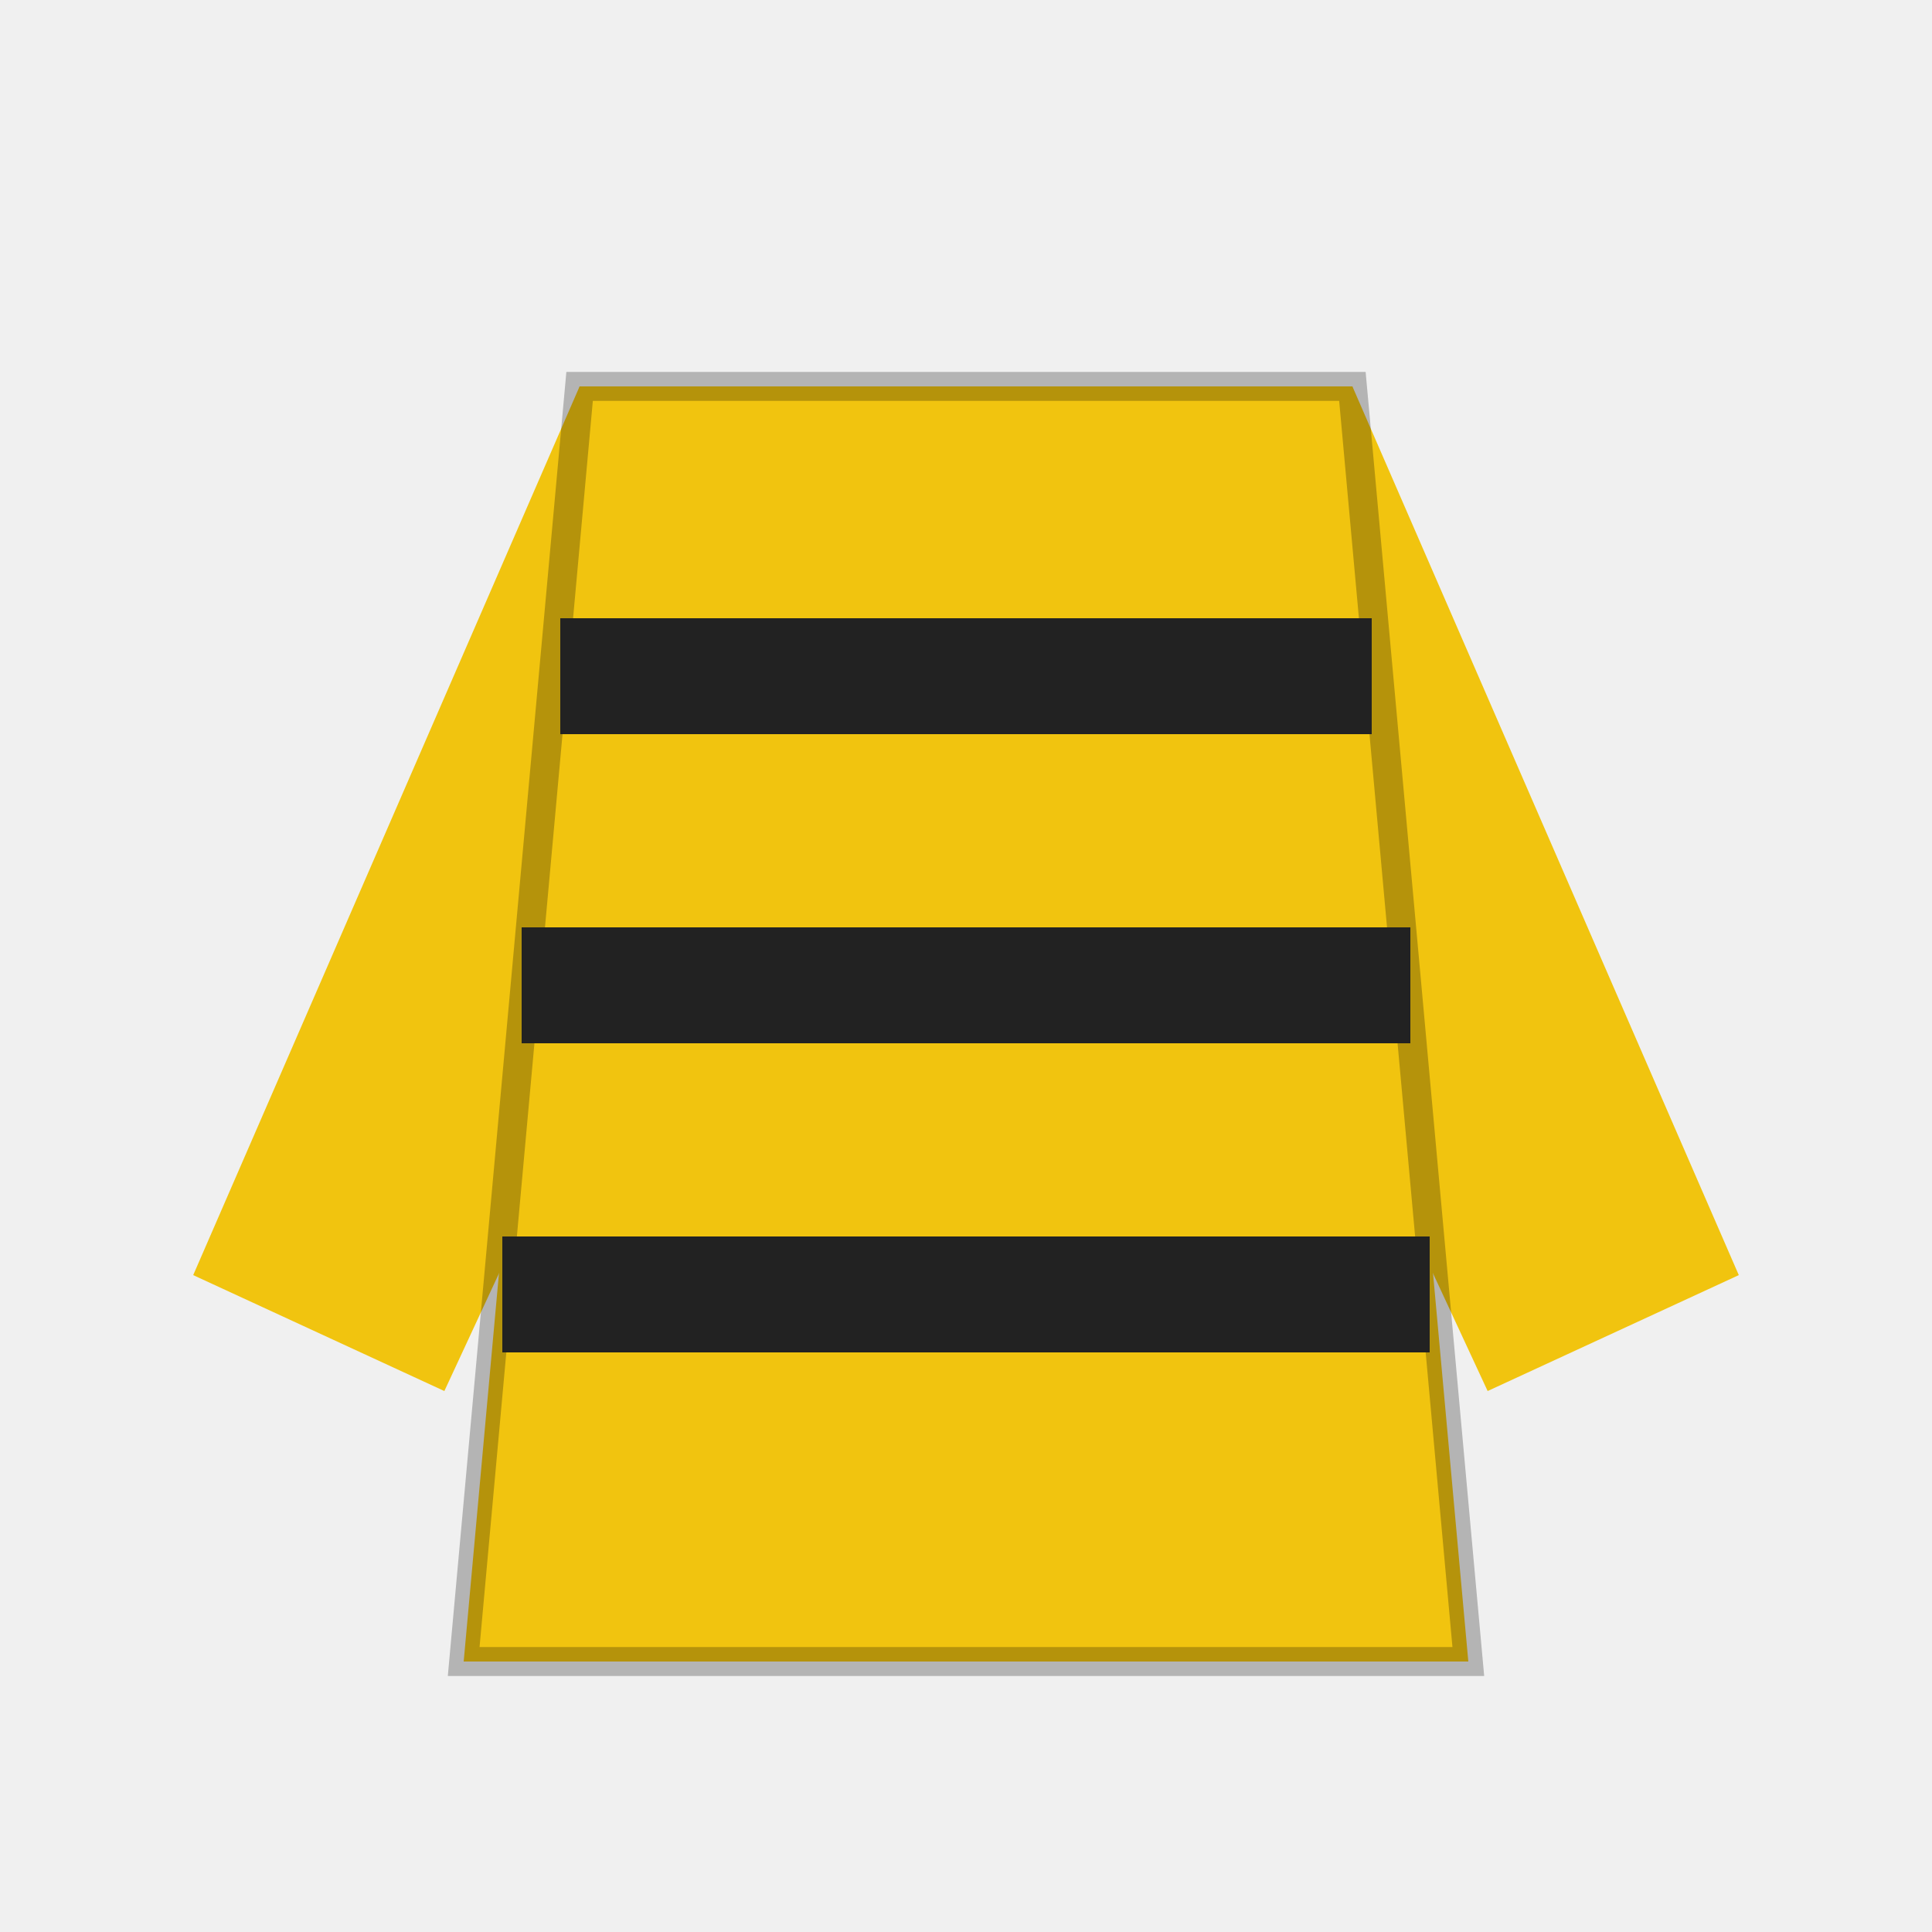
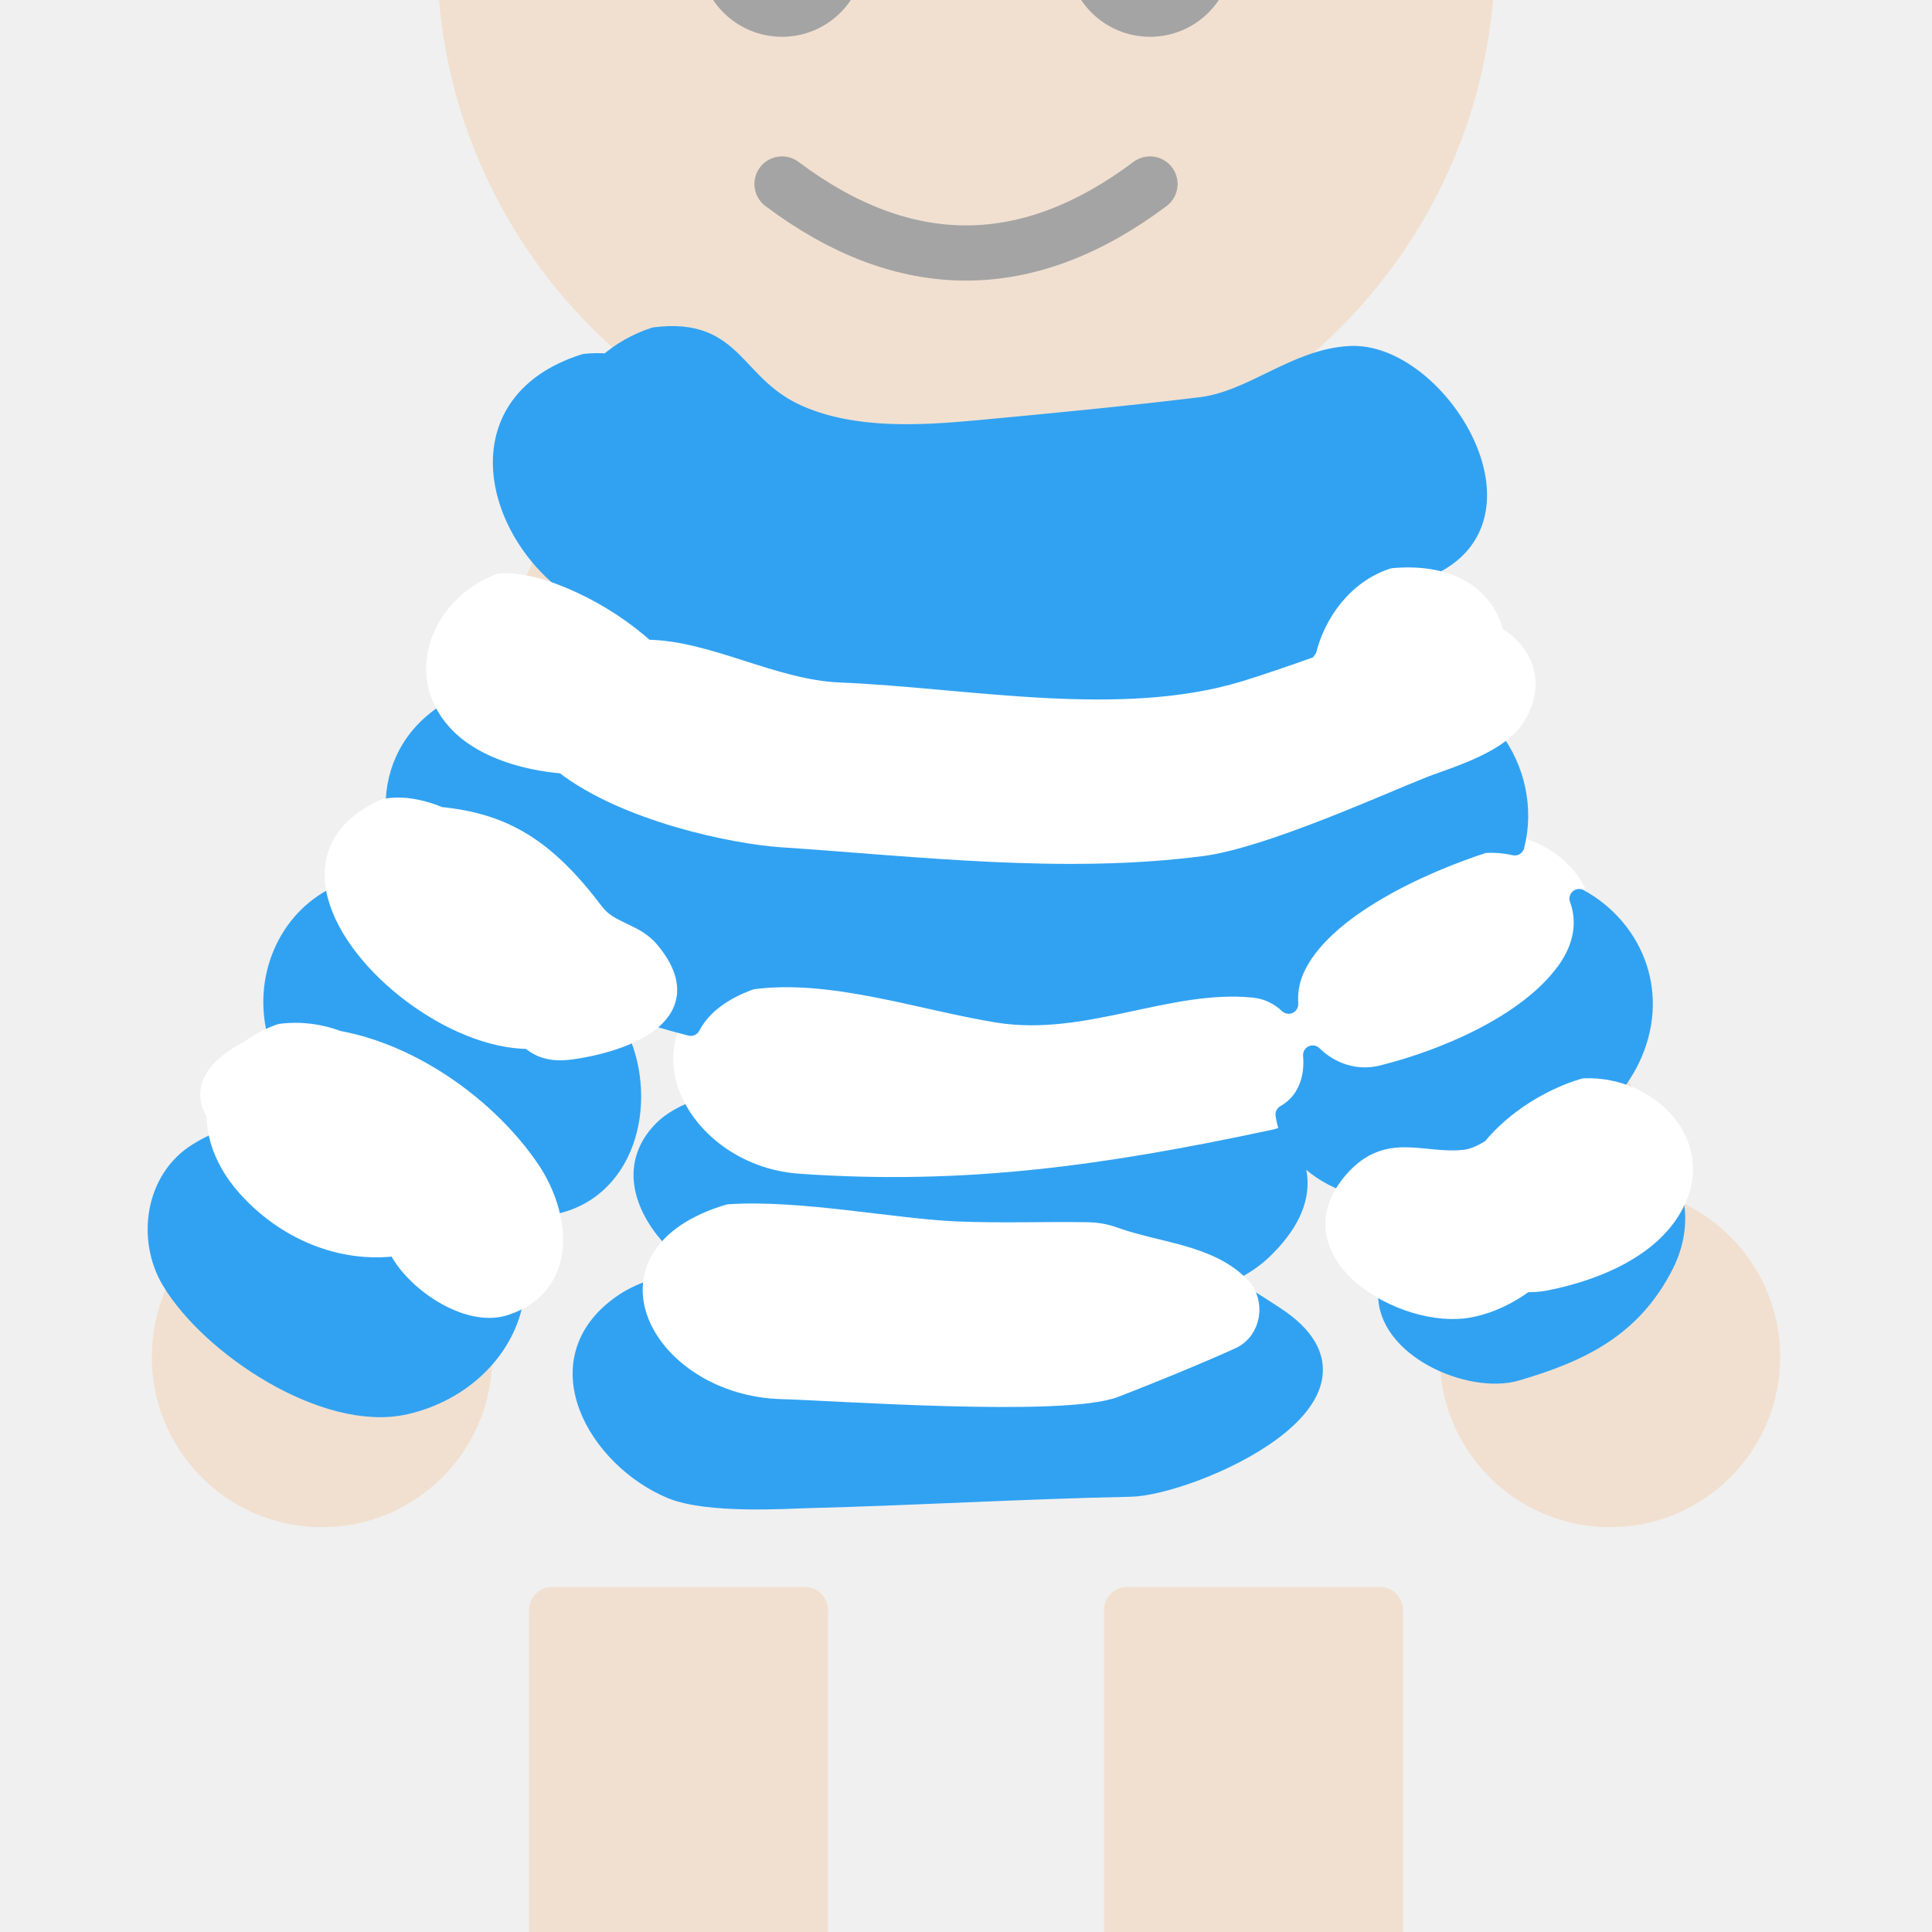
- <svg xmlns="http://www.w3.org/2000/svg" viewBox="0 0 100 100" width="100" height="100">
-   <g id="body-reference" style="display:none;opacity:0.4">
-     <g transform="scale(2.380952) translate(-29,-27)">
-       <rect x="41" y="62" width="5.5" height="30" fill="#f2c9a0" />
-       <rect x="53.5" y="62" width="5.5" height="30" fill="#f2c9a0" />
-       <ellipse cx="43" cy="93" rx="6" ry="3" fill="#333" />
-       <ellipse cx="57" cy="93" rx="6" ry="3" fill="#333" />
-       <circle cx="36" cy="56.5" r="3.2" fill="#f2c9a0" />
-       <circle cx="64" cy="56.5" r="3.2" fill="#f2c9a0" />
-       <path transform="translate(29,27) scale(.42)" d="M32,22 L13,65 L22,69 L37,44 Z M68,22 L87,65 L78,69 L63,44 Z" fill="#f2c9a0" />
-       <circle cx="50" cy="26" r="11" fill="#f2c9a0" />
-       <circle cx="46" cy="26" r="1.3" fill="#333" />
-       <circle cx="54" cy="26" r="1.3" fill="#333" />
-       <path d="M46,31 Q50,34 54,31" fill="none" stroke="#333" stroke-width="1.2" stroke-linecap="round" />
+ <svg xmlns="http://www.w3.org/2000/svg" data-vector95-version="1.3.2" data-vector95-format="3" width="100" height="100" viewBox="0 0 100 100">
+   <g id="body-reference" data-name="Body reference (show to align)" data-locked="true" opacity="0.4" transform=" matrix(1 0 0 1 0 0)">
+     <g id="layer-f660e31d-2b5e-492f-9668-83e18bf83e73" data-name="Group" data-locked="false" opacity="1" transform=" matrix(2.380952 0 0 2.380952 -69.04762 -64.28571)">
+       <path transform="translate(0 0) rotate(0) scale(1 1)" data-vector95-seam-stroke="1" d="M41 62C41 62 46.5 62 46.5 62C46.5 62 46.5 90.563 46.5 90.563C45.515 90.209 44.306 90 43 90C42.299 90 41.626 90.06 41 90.171C41 90.171 41 62 41 62Z" fill="#f2c9a0" stroke="#f2c9a0" stroke-width="1" opacity="1" stroke-linecap="round" stroke-linejoin="round" fill-rule="nonzero" fill-opacity="1" stroke-opacity="1" stroke-dasharray="none" stroke-dashoffset="0" />
+       <path transform="translate(0 0) rotate(0) scale(1 1)" data-vector95-seam-stroke="1" d="M53.5 62C53.5 62 59 62 59 62C59 62 59 90.171 59 90.171C58.374 90.06 57.701 90 57 90C55.694 90 54.485 90.209 53.5 90.563C53.5 90.563 53.5 62 53.5 62Z" fill="#f2c9a0" stroke="#f2c9a0" stroke-width="1" opacity="1" stroke-linecap="round" stroke-linejoin="round" fill-rule="nonzero" fill-opacity="1" stroke-opacity="1" stroke-dasharray="none" stroke-dashoffset="0" />
+       <ellipse transform="translate(0 0) rotate(0) scale(1 1)" data-vector95-seam-stroke="1" rx="6" ry="3" cx="43" cy="93" fill="#333" stroke="#333" stroke-width="1" font-family="Times New Roman, serif" font-size="16" stroke-linecap="round" stroke-linejoin="round" stroke-opacity="1" stroke-dasharray="none" stroke-dashoffset="0" />
+       <ellipse transform="translate(0 0) rotate(0) scale(1 1)" data-vector95-seam-stroke="1" rx="6" ry="3" cx="57" cy="93" fill="#333" stroke="#333" stroke-width="1" font-family="Times New Roman, serif" font-size="16" stroke-linecap="round" stroke-linejoin="round" stroke-opacity="1" stroke-dasharray="none" stroke-dashoffset="0" />
+       <path transform="translate(0 0) rotate(0) scale(1 1)" data-vector95-seam-stroke="1" d="M44.54 45.48C44.54 45.48 38.828 55.001 38.828 55.001C39.065 55.448 39.2 55.958 39.2 56.5C39.2 58.267 37.767 59.7 36 59.7C34.233 59.7 32.8 58.267 32.8 56.5C32.8 55.157 33.627 54.008 34.799 53.533C34.799 53.533 42.44 36.24 42.44 36.24C42.44 36.24 44.54 45.48 44.54 45.48ZM57.56 36.24C57.56 36.24 65.201 53.533 65.201 53.533C66.373 54.008 67.2 55.157 67.2 56.5C67.2 58.267 65.767 59.7 64 59.7C62.233 59.7 60.8 58.267 60.8 56.5C60.8 55.958 60.935 55.448 61.172 55.001C61.172 55.001 55.46 45.48 55.46 45.48C55.46 45.48 57.56 36.24 57.56 36.24Z" fill="#f2c9a0" stroke="#f2c9a0" stroke-width="1" opacity="1" stroke-linecap="round" stroke-linejoin="round" fill-rule="nonzero" fill-opacity="1" stroke-opacity="1" stroke-dasharray="none" stroke-dashoffset="0" />
+       <path transform="translate(0 0) rotate(0) scale(1 1)" data-vector95-seam-stroke="1" d="M39 26C39 19.925 43.925 15 50 15C56.075 15 61 19.925 61 26C61 32.075 56.075 37 50 37C43.925 37 39 32.075 39 26ZM46 27.3C46.718 27.3 47.3 26.718 47.3 26C47.3 25.282 46.718 24.7 46 24.7C45.282 24.7 44.7 25.282 44.7 26C44.7 26.718 45.282 27.3 46 27.3ZM54 27.3C54.718 27.3 55.3 26.718 55.3 26C55.3 25.282 54.718 24.7 54 24.7C53.282 24.7 52.7 25.282 52.7 26C52.7 26.718 53.282 27.3 54 27.3Z" fill="#f2c9a0" stroke="#f2c9a0" stroke-width="1" opacity="1" stroke-linecap="round" stroke-linejoin="round" fill-rule="nonzero" fill-opacity="1" stroke-opacity="1" stroke-dasharray="none" stroke-dashoffset="0" />
+       <ellipse transform="translate(0 0) rotate(0) scale(1 1)" data-vector95-seam-stroke="1" rx="1.3" ry="1.3" cx="46" cy="26" fill="#333" stroke="#333" stroke-width="1" font-family="Times New Roman, serif" font-size="16" stroke-linecap="round" stroke-linejoin="round" stroke-opacity="1" stroke-dasharray="none" stroke-dashoffset="0" />
+       <ellipse transform="translate(0 0) rotate(0) scale(1 1)" data-vector95-seam-stroke="1" rx="1.3" ry="1.3" cx="54" cy="26" fill="#333" stroke="#333" stroke-width="1" font-family="Times New Roman, serif" font-size="16" stroke-linecap="round" stroke-linejoin="round" stroke-opacity="1" stroke-dasharray="none" stroke-dashoffset="0" />
+       <path transform="translate(0 0) rotate(0) scale(1 1)" d="M46,31 Q50,34 54,31" fill="none" stroke="#333" stroke-width="1.2" font-family="Times New Roman, serif" font-size="16" stroke-linecap="round" />
    </g>
  </g>
-   <g id="clothing">
-     <path d="M30,20 L10,66 L23,72 L36,44 Z M70,20 L90,66 L77,72 L64,44 Z" fill="#f1c40f" />
-     <path d="M30,20 L70,20 L76,86 L24,86 Z" fill="#f1c40f" stroke="rgba(0,0,0,.25)" stroke-width="1.5" />
-     <rect x="29" y="32" width="42" height="6" fill="#222" />
-     <rect x="27" y="48" width="46" height="6" fill="#222" />
-     <rect x="26" y="64" width="48" height="6" fill="#222" />
+   <g id="clothing" data-name="Clothing" data-locked="false" opacity="1" transform=" matrix(1 0 0 1 0 0)">
+     <g id="layer-278b5948-8136-4ea3-b02f-8f9b08371a8e" data-name="Base paint" data-locked="false" opacity="1" transform="" />
+     <path transform="translate(0 0) rotate(0) scale(1 1)" data-vector95-seam-stroke="1" d="M66.01 68.133C72.337 72.289 61.621 76.909 58.51 76.972C52.924 77.086 47.345 77.422 41.76 77.563C40.811 77.587 36.656 77.865 34.76 77.081C30.963 75.51 27.938 70.427 32.26 67.468C32.69 67.174 33.203 66.933 33.766 66.734C33.746 69.225 36.652 71.825 40.474 71.919C43.023 71.982 55.079 72.858 57.724 71.826C59.741 71.039 61.749 70.225 63.724 69.337C64.547 68.967 64.858 68.014 64.599 67.227C65.042 67.503 65.51 67.804 66.01 68.133ZM34.297 58.509C34.766 58.029 35.445 57.667 36.21 57.393C37.244 58.905 39.124 60.091 41.4 60.252C49.846 60.848 56.999 59.839 65.34 58.072C67.39 59.66 68.187 62.033 65.291 64.759C64.795 65.225 64.159 65.621 63.451 65.949C61.836 64.867 59.596 64.699 57.724 64.031C57.186 63.839 56.793 63.769 56.224 63.761C53.974 63.729 51.722 63.817 49.474 63.719C46.216 63.577 41.366 62.587 37.724 62.832C36.504 63.195 35.597 63.69 34.961 64.261C33.385 62.638 32.48 60.365 34.297 58.509Z" fill="#31a2f2" stroke="#31a2f2" stroke-width="1" opacity="1" stroke-linecap="round" stroke-linejoin="round" fill-rule="nonzero" fill-opacity="1" stroke-opacity="1" stroke-dasharray="none" stroke-dashoffset="0" />
+     <path transform="translate(0 0) rotate(0) scale(1 1)" data-vector95-seam-stroke="1" d="M51.65 52.434C56.149 53.16 60.487 50.696 64.9 51.139C65.611 51.21 66.218 51.52 66.699 51.972C66.656 51.381 66.749 50.771 67.009 50.18C68.405 47.006 73.645 44.675 76.812 43.654C80.479 43.406 83.533 46.862 81.062 50.279C79.064 53.042 74.724 54.84 71.562 55.632C70.167 55.981 68.855 55.504 67.945 54.611C68.085 56.121 67.406 57.631 65.65 58.006C57.175 59.814 49.951 60.856 41.4 60.252C35.672 59.848 32.457 52.949 38.9 50.715C43.02 50.146 47.633 51.785 51.65 52.434Z" fill="#ffffff" stroke="#ffffff" stroke-width="1" opacity="1" stroke-linecap="round" stroke-linejoin="round" fill-rule="nonzero" fill-opacity="1" stroke-opacity="1" stroke-dasharray="none" stroke-dashoffset="0" />
+     <path transform="translate(0 0) rotate(0) scale(1 1)" data-vector95-seam-stroke="1" d="M49.474 63.719C51.722 63.817 53.974 63.729 56.224 63.761C56.793 63.769 57.186 63.839 57.724 64.031C59.918 64.813 62.617 64.91 64.224 66.596C64.996 67.407 64.788 68.859 63.724 69.337C61.749 70.225 59.741 71.039 57.724 71.826C55.079 72.858 43.023 71.982 40.474 71.919C34.263 71.766 30.471 64.995 37.724 62.832C41.366 62.587 46.216 63.577 49.474 63.719Z" fill="#ffffff" stroke="#ffffff" stroke-width="1" opacity="1" stroke-linecap="round" stroke-linejoin="round" fill-rule="nonzero" fill-opacity="1" stroke-opacity="1" stroke-dasharray="none" stroke-dashoffset="0" />
+     <path transform="translate(0 0) rotate(0) scale(1 1)" data-vector95-seam-stroke="1" d="M41.388 21.496C44.237 22.724 47.642 22.526 50.638 22.248C54.475 21.891 58.312 21.521 62.138 21.059C64.856 20.73 67.058 18.547 69.888 18.408C74.296 18.191 79.567 26.511 74.202 29.211C73.828 29.399 73.411 29.63 72.965 29.871C72.695 29.868 72.411 29.879 72.114 29.905C70.236 30.518 69.001 32.244 68.578 34.024C68.474 34.159 68.377 34.298 68.289 34.442C67.014 34.892 65.74 35.341 64.45 35.737C57.994 37.718 49.987 36.09 43.45 35.825C40.011 35.685 36.689 33.645 33.45 33.608C33.44 33.608 33.428 33.608 33.415 33.607C32.596 32.853 31.589 32.148 30.544 31.575C30.412 31.296 30.301 31.015 30.213 30.734C25.703 28.081 23.592 20.932 30.265 18.816C30.654 18.77 31.057 18.768 31.465 18.803C32.142 18.214 32.957 17.742 33.888 17.439C38.114 16.906 37.89 19.988 41.388 21.496ZM20.984 72.712C16.846 73.657 10.88 69.671 8.856 66.274C7.578 64.13 8.003 61.039 10.234 59.657C10.684 59.378 11.05 59.199 11.401 59.072C11.642 59.874 12.097 60.68 12.775 61.439C14.716 63.612 17.592 64.907 20.559 64.507C20.563 64.516 20.566 64.524 20.57 64.532C21.334 66.221 24.152 68.232 26.13 67.592C26.283 67.542 26.427 67.488 26.565 67.428C26.06 69.888 23.927 72.04 20.984 72.712ZM14.525 53.49C14.467 53.51 14.409 53.531 14.353 53.553C13.585 50.728 14.829 47.632 17.456 46.37C18.392 49.909 23.505 53.817 27.422 53.794C27.873 54.23 28.506 54.478 29.517 54.346C30.227 54.253 31.172 54.059 32.051 53.731C33.558 57.101 32.407 61.797 28.354 62.41C28.142 61.747 27.825 61.103 27.438 60.532C25.334 57.43 21.477 54.575 17.493 53.847C16.581 53.504 15.595 53.357 14.525 53.49ZM40.45 43.355C47.606 43.836 55.052 44.741 62.2 43.815C65.376 43.404 71.455 40.63 73.7 39.744C74.475 39.439 76.061 38.973 77.244 38.226C78.446 39.788 78.894 41.866 78.404 43.779C77.898 43.663 77.362 43.617 76.812 43.654C73.645 44.675 68.405 47.006 67.009 50.18C66.749 50.771 66.656 51.381 66.699 51.972C66.218 51.52 65.611 51.21 64.9 51.139C60.487 50.696 56.149 53.16 51.65 52.434C47.633 51.785 43.02 50.146 38.9 50.715C37.274 51.279 36.263 52.14 35.753 53.118C35.145 52.962 34.541 52.794 33.941 52.615C34.721 51.819 34.888 50.713 33.63 49.213C32.817 48.241 31.545 48.259 30.767 47.23C28.229 43.877 26.086 42.594 22.769 42.266C21.97 41.938 21.187 41.755 20.458 41.783C20.444 39.831 21.336 37.988 23.259 36.828C23.435 37.085 23.646 37.333 23.894 37.57C25.129 38.749 27.19 39.384 29.171 39.541C32.376 42.041 38.004 43.19 40.45 43.355ZM84.514 54.509C84.224 55.19 83.816 55.829 83.324 56.424C82.894 56.334 82.449 56.294 82 56.313C80.334 56.797 78.439 57.929 77.205 59.443C76.755 59.731 76.296 59.956 75.802 60.011C73.624 60.254 71.856 59.054 70.052 61.129C70.009 61.179 69.968 61.229 69.928 61.278C68.182 60.665 66.785 59.48 66.519 57.687C67.63 57.07 68.059 55.841 67.945 54.611C68.855 55.504 70.167 55.981 71.562 55.632C74.724 54.84 79.064 53.042 81.062 50.279C82.018 48.958 82.147 47.631 81.734 46.514C84.417 47.984 85.919 51.205 84.514 54.509ZM80 66.302C82.26 65.86 84.967 64.841 86.332 62.861C86.46 62.676 86.571 62.491 86.666 62.307C86.824 63.298 86.677 64.378 86.139 65.445C84.475 68.743 81.797 69.997 78.495 70.972C76.1 71.678 71.699 69.747 71.835 66.894C73.191 67.602 74.802 67.936 76.052 67.697C77.134 67.491 78.093 67.012 78.953 66.377C79.28 66.397 79.63 66.375 80 66.302Z" fill="#31a2f2" stroke="#31a2f2" stroke-width="1" opacity="1" stroke-linecap="round" stroke-linejoin="round" fill-rule="nonzero" fill-opacity="1" stroke-opacity="1" stroke-dasharray="none" stroke-dashoffset="0" />
+     <path transform="translate(0 0) rotate(0) scale(1 1)" data-vector95-seam-stroke="1" d="M72.114 29.905C75.279 29.625 76.958 31.067 77.344 32.879C78.798 33.685 79.587 35.361 78.409 37.163C78.142 37.57 77.727 37.921 77.244 38.226C76.061 38.973 74.475 39.439 73.7 39.744C71.455 40.63 65.376 43.404 62.2 43.815C55.052 44.741 47.606 43.836 40.45 43.355C38.004 43.19 32.376 42.041 29.171 39.541C27.19 39.384 25.129 38.749 23.894 37.57C21.268 35.063 22.821 31.311 25.894 30.176C27.954 30.047 31.304 31.665 33.415 33.607C33.428 33.608 33.44 33.608 33.45 33.608C36.689 33.645 40.011 35.685 43.45 35.825C49.987 36.09 57.994 37.718 64.45 35.737C65.74 35.341 67.014 34.892 68.289 34.442C68.377 34.298 68.474 34.159 68.578 34.024C69.001 32.244 70.236 30.518 72.114 29.905Z" fill="#ffffff" stroke="#ffffff" stroke-width="1" opacity="1" stroke-linecap="round" stroke-linejoin="round" fill-rule="nonzero" fill-opacity="1" stroke-opacity="1" stroke-dasharray="none" stroke-dashoffset="0" />
+     <path transform="translate(0 0) rotate(0) scale(1 1)" data-vector95-seam-stroke="1" d="M30.767 47.23C31.545 48.259 32.817 48.241 33.63 49.213C36.545 52.692 31.808 54.046 29.517 54.346C28.506 54.478 27.873 54.23 27.422 53.794C23.505 53.817 18.392 49.909 17.456 46.37C16.983 44.58 17.578 42.885 19.939 41.841C20.108 41.809 20.282 41.79 20.458 41.783C21.187 41.755 21.97 41.938 22.769 42.266C26.086 42.594 28.229 43.877 30.767 47.23Z" fill="#ffffff" stroke="#ffffff" stroke-width="1" opacity="1" stroke-linecap="round" stroke-linejoin="round" fill-rule="nonzero" fill-opacity="1" stroke-opacity="1" stroke-dasharray="none" stroke-dashoffset="0" />
+     <path transform="translate(0 0) rotate(0) scale(1 1)" data-vector95-seam-stroke="1" d="M27.438 60.532C29.044 62.901 29.441 66.52 26.13 67.592C24.152 68.232 21.334 66.221 20.57 64.532C20.566 64.524 20.563 64.516 20.559 64.507C17.592 64.907 14.716 63.612 12.775 61.439C12.097 60.68 11.642 59.874 11.401 59.072C11.258 58.599 11.19 58.127 11.196 57.667C10.509 56.589 10.797 55.443 12.951 54.317C13.352 54.017 13.82 53.759 14.353 53.553C14.409 53.531 14.467 53.51 14.525 53.49C15.595 53.357 16.581 53.504 17.493 53.847C21.477 54.575 25.334 57.43 27.438 60.532Z" fill="#ffffff" stroke="#ffffff" stroke-width="1" opacity="1" stroke-linecap="round" stroke-linejoin="round" fill-rule="nonzero" fill-opacity="1" stroke-opacity="1" stroke-dasharray="none" stroke-dashoffset="0" />
+     <path transform="translate(0 0) rotate(0) scale(1 1)" data-vector95-seam-stroke="1" d="M76.052 67.697C72.71 68.336 66.792 64.883 70.052 61.129C71.856 59.054 73.624 60.254 75.802 60.011C76.296 59.956 76.755 59.731 77.205 59.443C78.439 57.929 80.334 56.797 82 56.313C82.449 56.294 82.894 56.334 83.324 56.424C86.006 56.992 88.089 59.559 86.666 62.307C86.571 62.491 86.46 62.676 86.332 62.861C84.967 64.841 82.26 65.86 80 66.302C79.63 66.375 79.28 66.397 78.953 66.377C78.093 67.012 77.134 67.491 76.052 67.697Z" fill="#ffffff" stroke="#ffffff" stroke-width="1" opacity="1" stroke-linecap="round" stroke-linejoin="round" fill-rule="nonzero" fill-opacity="1" stroke-opacity="1" stroke-dasharray="none" stroke-dashoffset="0" />
  </g>
</svg>
